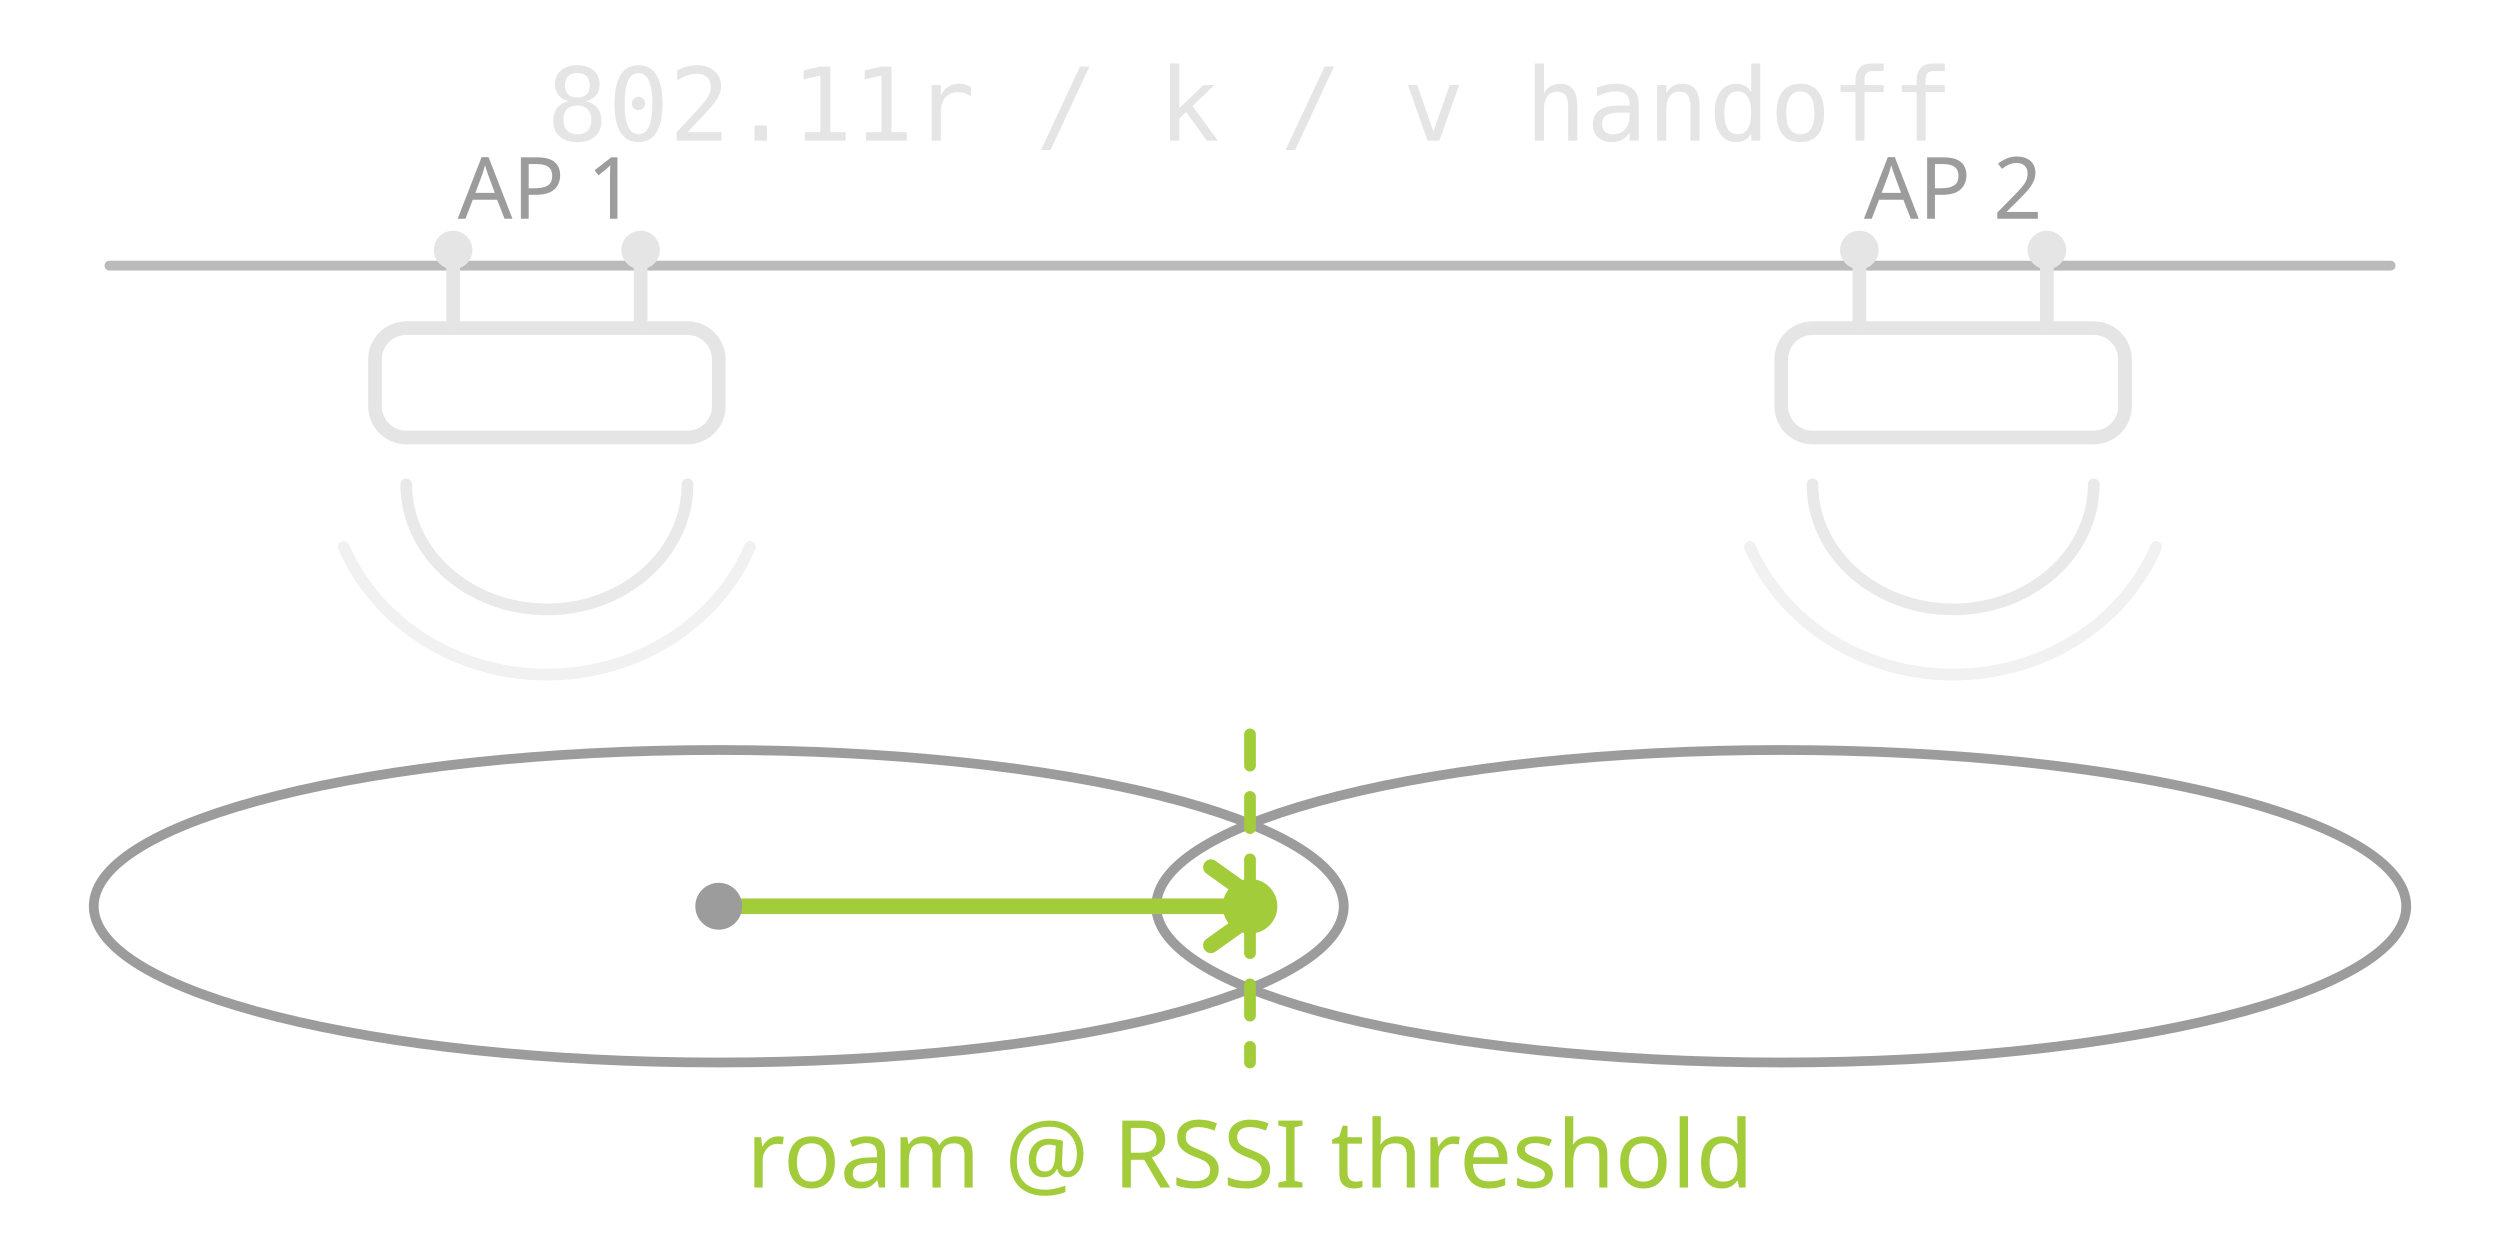
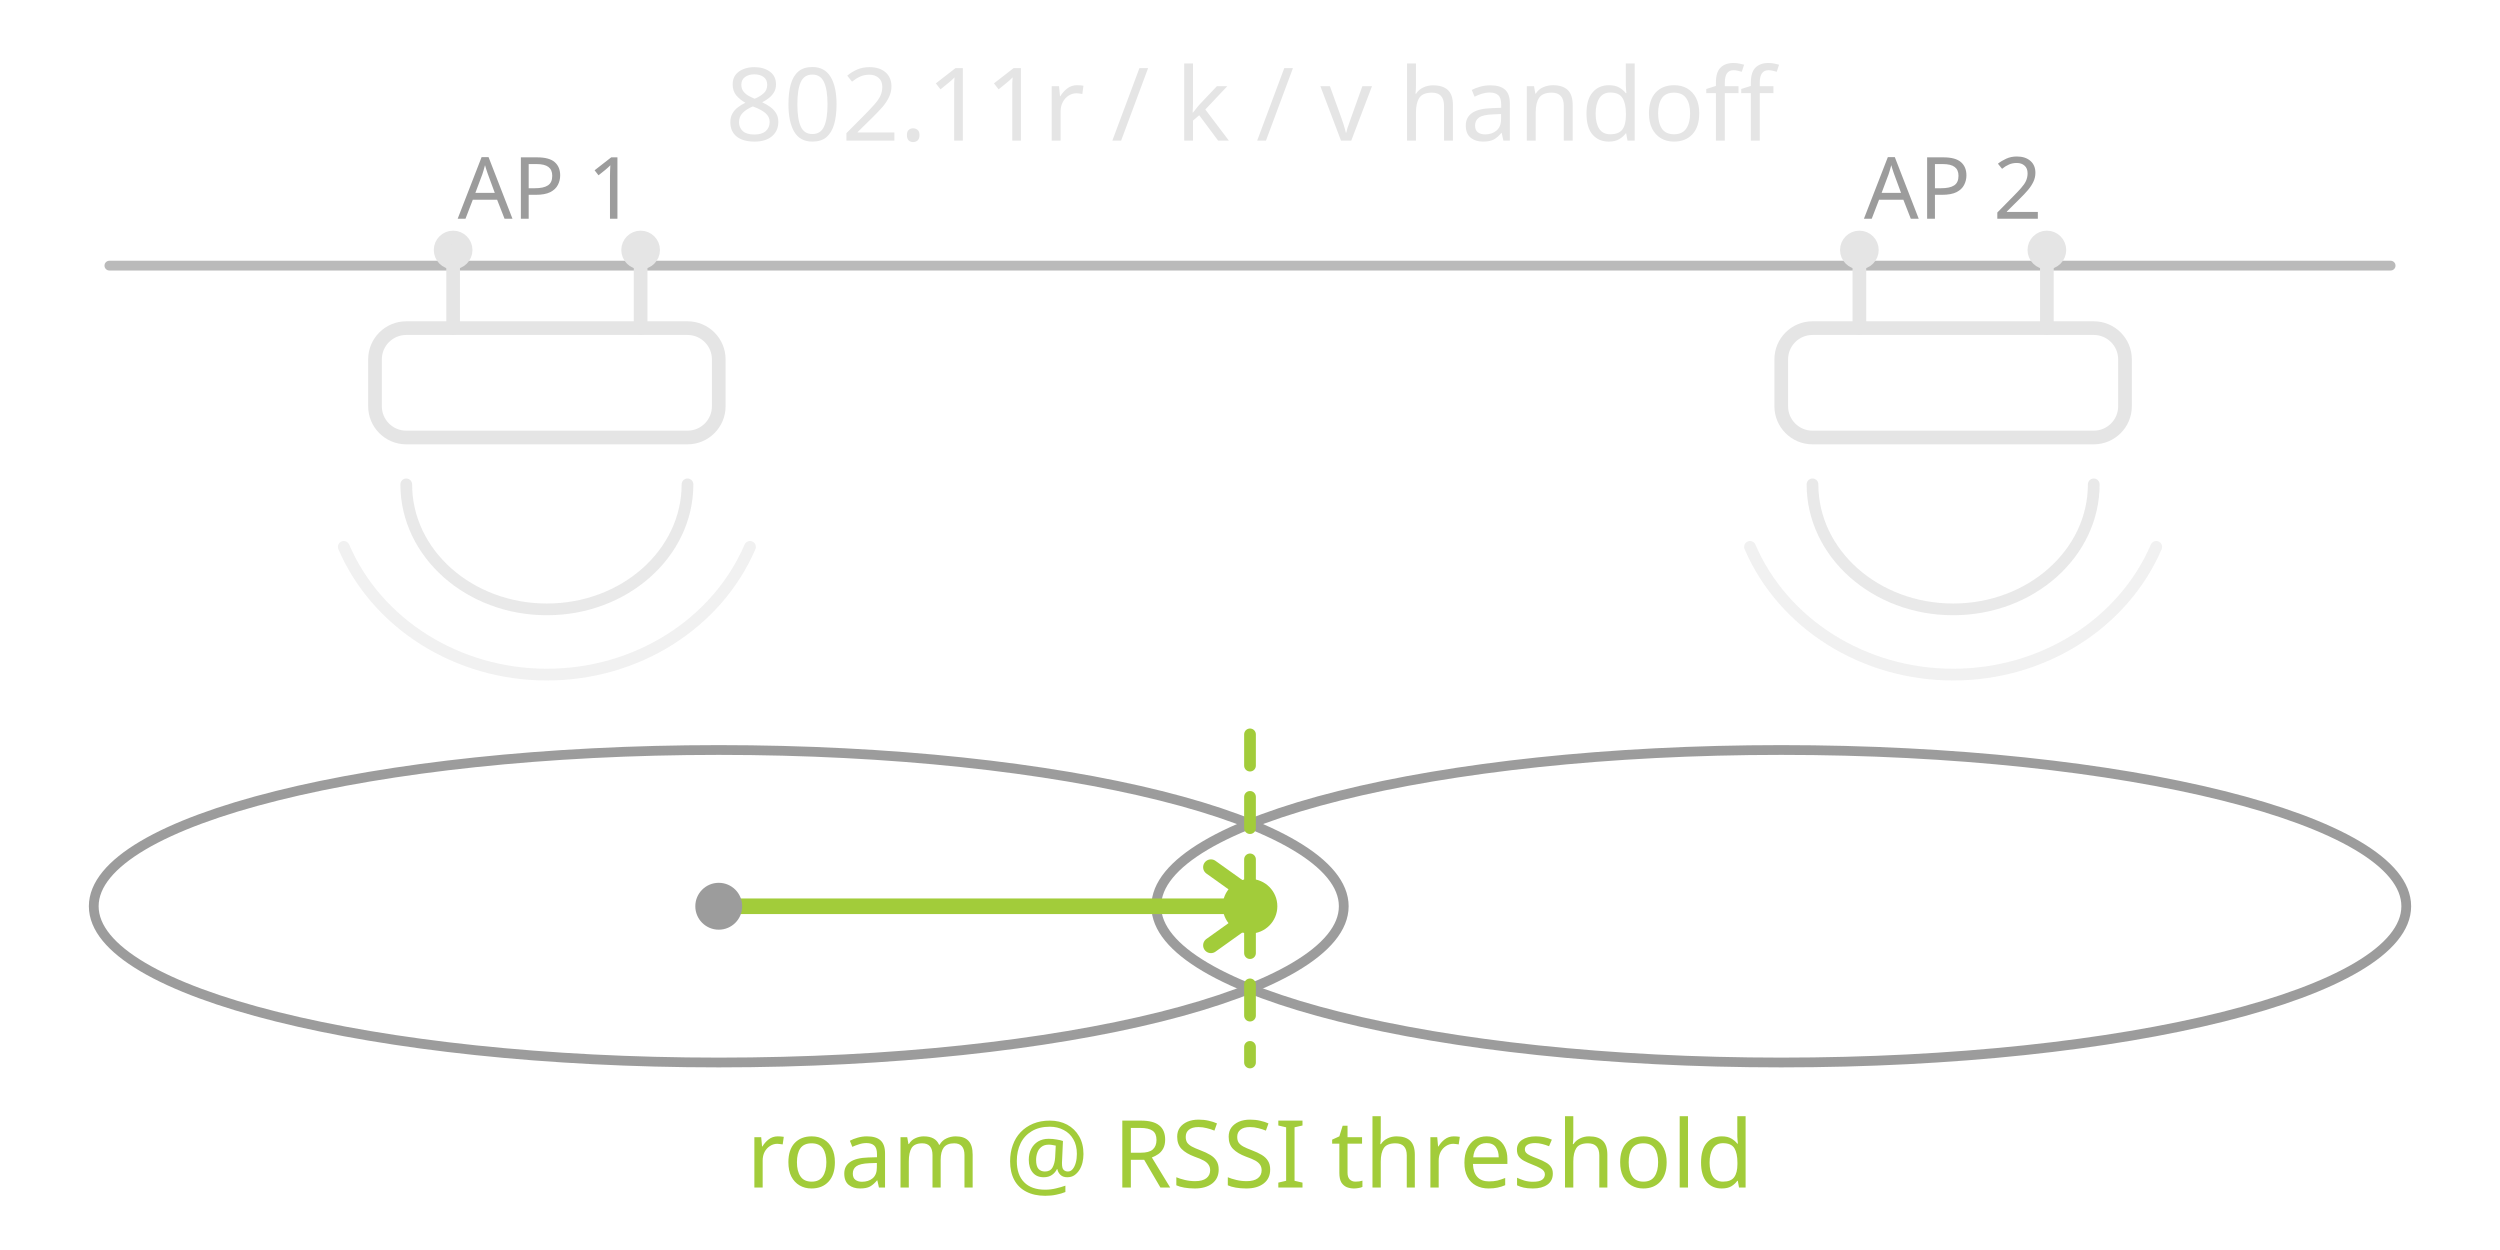
- <svg xmlns="http://www.w3.org/2000/svg" viewBox="0 0 320 160" fill="none" font-family="IBM Plex Sans, sans-serif">
-   <text x="160" y="18" fill="#E5E5E5" font-size="13" font-weight="500" text-anchor="middle" font-family="DM Mono, monospace">802.11r / k / v handoff</text>
+ <svg xmlns="http://www.w3.org/2000/svg" viewBox="0 0 320 160" fill="none" font-family="IBM Plex Sans">
+   <text x="160" y="18" fill="#E5E5E5" font-size="13" font-weight="500" text-anchor="middle" font-family="DM Mono">802.11r / k / v handoff</text>
  <line x1="14" y1="34" x2="306" y2="34" stroke="#9C9C9C" stroke-width="1.25" stroke-linecap="round" opacity="0.7" />
  <g stroke="#E5E5E5" stroke-width="1.75" stroke-linecap="round" stroke-linejoin="round" fill="none">
    <line x1="58" y1="34" x2="58" y2="42" />
    <circle cx="58" cy="32" r="1.6" fill="#E5E5E5" />
    <line x1="82" y1="34" x2="82" y2="42" />
    <circle cx="82" cy="32" r="1.6" fill="#E5E5E5" />
    <rect x="48" y="42" width="44" height="14" rx="4" />
  </g>
  <text x="70" y="28" fill="#9C9C9C" font-size="11" font-weight="500" text-anchor="middle">AP 1</text>
  <g stroke="#E5E5E5" stroke-width="1.5" stroke-linecap="round" fill="none">
    <path d="M52 62 A18 16 0 0 0 88 62" opacity="0.85" />
    <path d="M44 70 A28 26 0 0 0 96 70" opacity="0.55" />
  </g>
  <g stroke="#E5E5E5" stroke-width="1.75" stroke-linecap="round" stroke-linejoin="round" fill="none">
    <line x1="238" y1="34" x2="238" y2="42" />
    <circle cx="238" cy="32" r="1.6" fill="#E5E5E5" />
    <line x1="262" y1="34" x2="262" y2="42" />
    <circle cx="262" cy="32" r="1.6" fill="#E5E5E5" />
    <rect x="228" y="42" width="44" height="14" rx="4" />
  </g>
  <text x="250" y="28" fill="#9C9C9C" font-size="11" font-weight="500" text-anchor="middle">AP 2</text>
  <g stroke="#E5E5E5" stroke-width="1.5" stroke-linecap="round" fill="none">
    <path d="M232 62 A18 16 0 0 0 268 62" opacity="0.85" />
    <path d="M224 70 A28 26 0 0 0 276 70" opacity="0.55" />
  </g>
  <ellipse cx="92" cy="116" rx="80" ry="20" stroke="#9C9C9C" stroke-width="1.25" />
  <ellipse cx="228" cy="116" rx="80" ry="20" stroke="#9C9C9C" stroke-width="1.25" />
  <line x1="160" y1="94" x2="160" y2="136" stroke="#A2CC3A" stroke-width="1.5" stroke-dasharray="4 4" stroke-linecap="round" />
  <path d="M92 116 C124 116 136 116 160 116" stroke="#A2CC3A" stroke-width="2" stroke-linecap="round" fill="none" />
  <path d="M155 111 L162 116 L155 121" stroke="#A2CC3A" stroke-width="2" stroke-linecap="round" stroke-linejoin="round" fill="none" />
  <circle cx="92" cy="116" r="3" fill="#9C9C9C" />
  <circle cx="160" cy="116" r="3.5" fill="#A2CC3A" />
  <text x="160" y="152" fill="#A2CC3A" font-size="12" font-weight="500" text-anchor="middle">roam @ RSSI threshold</text>
</svg>
